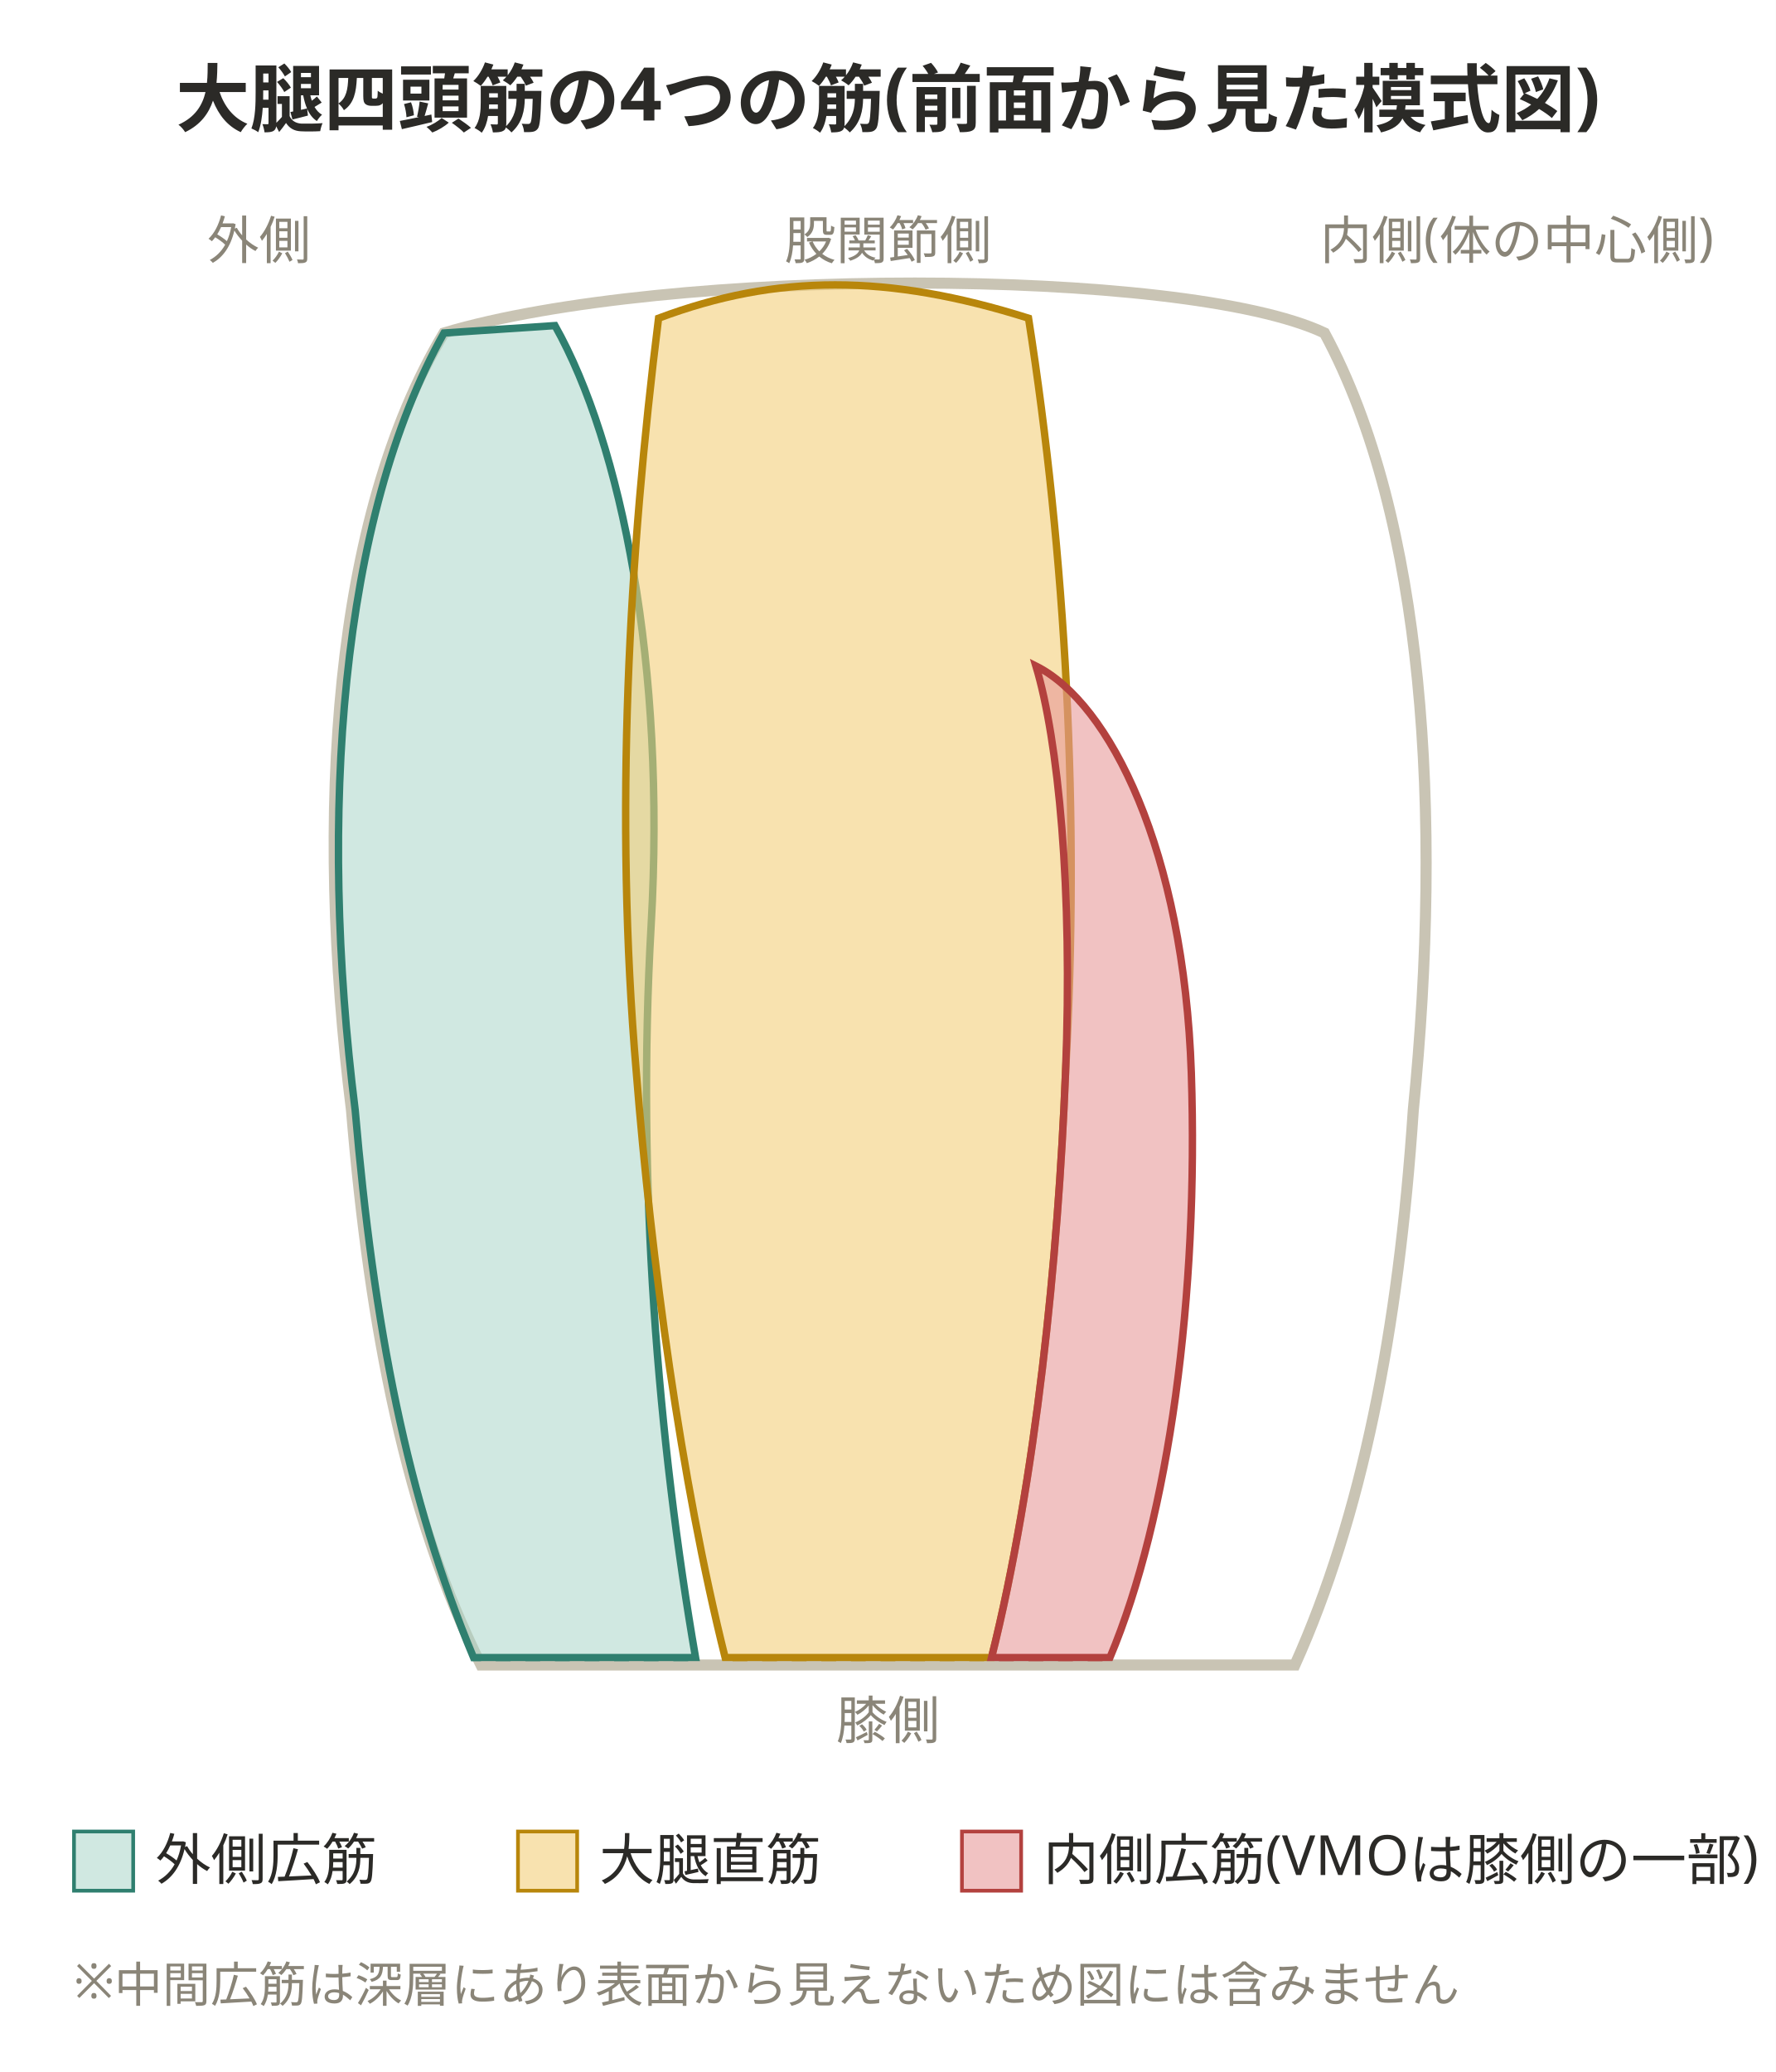
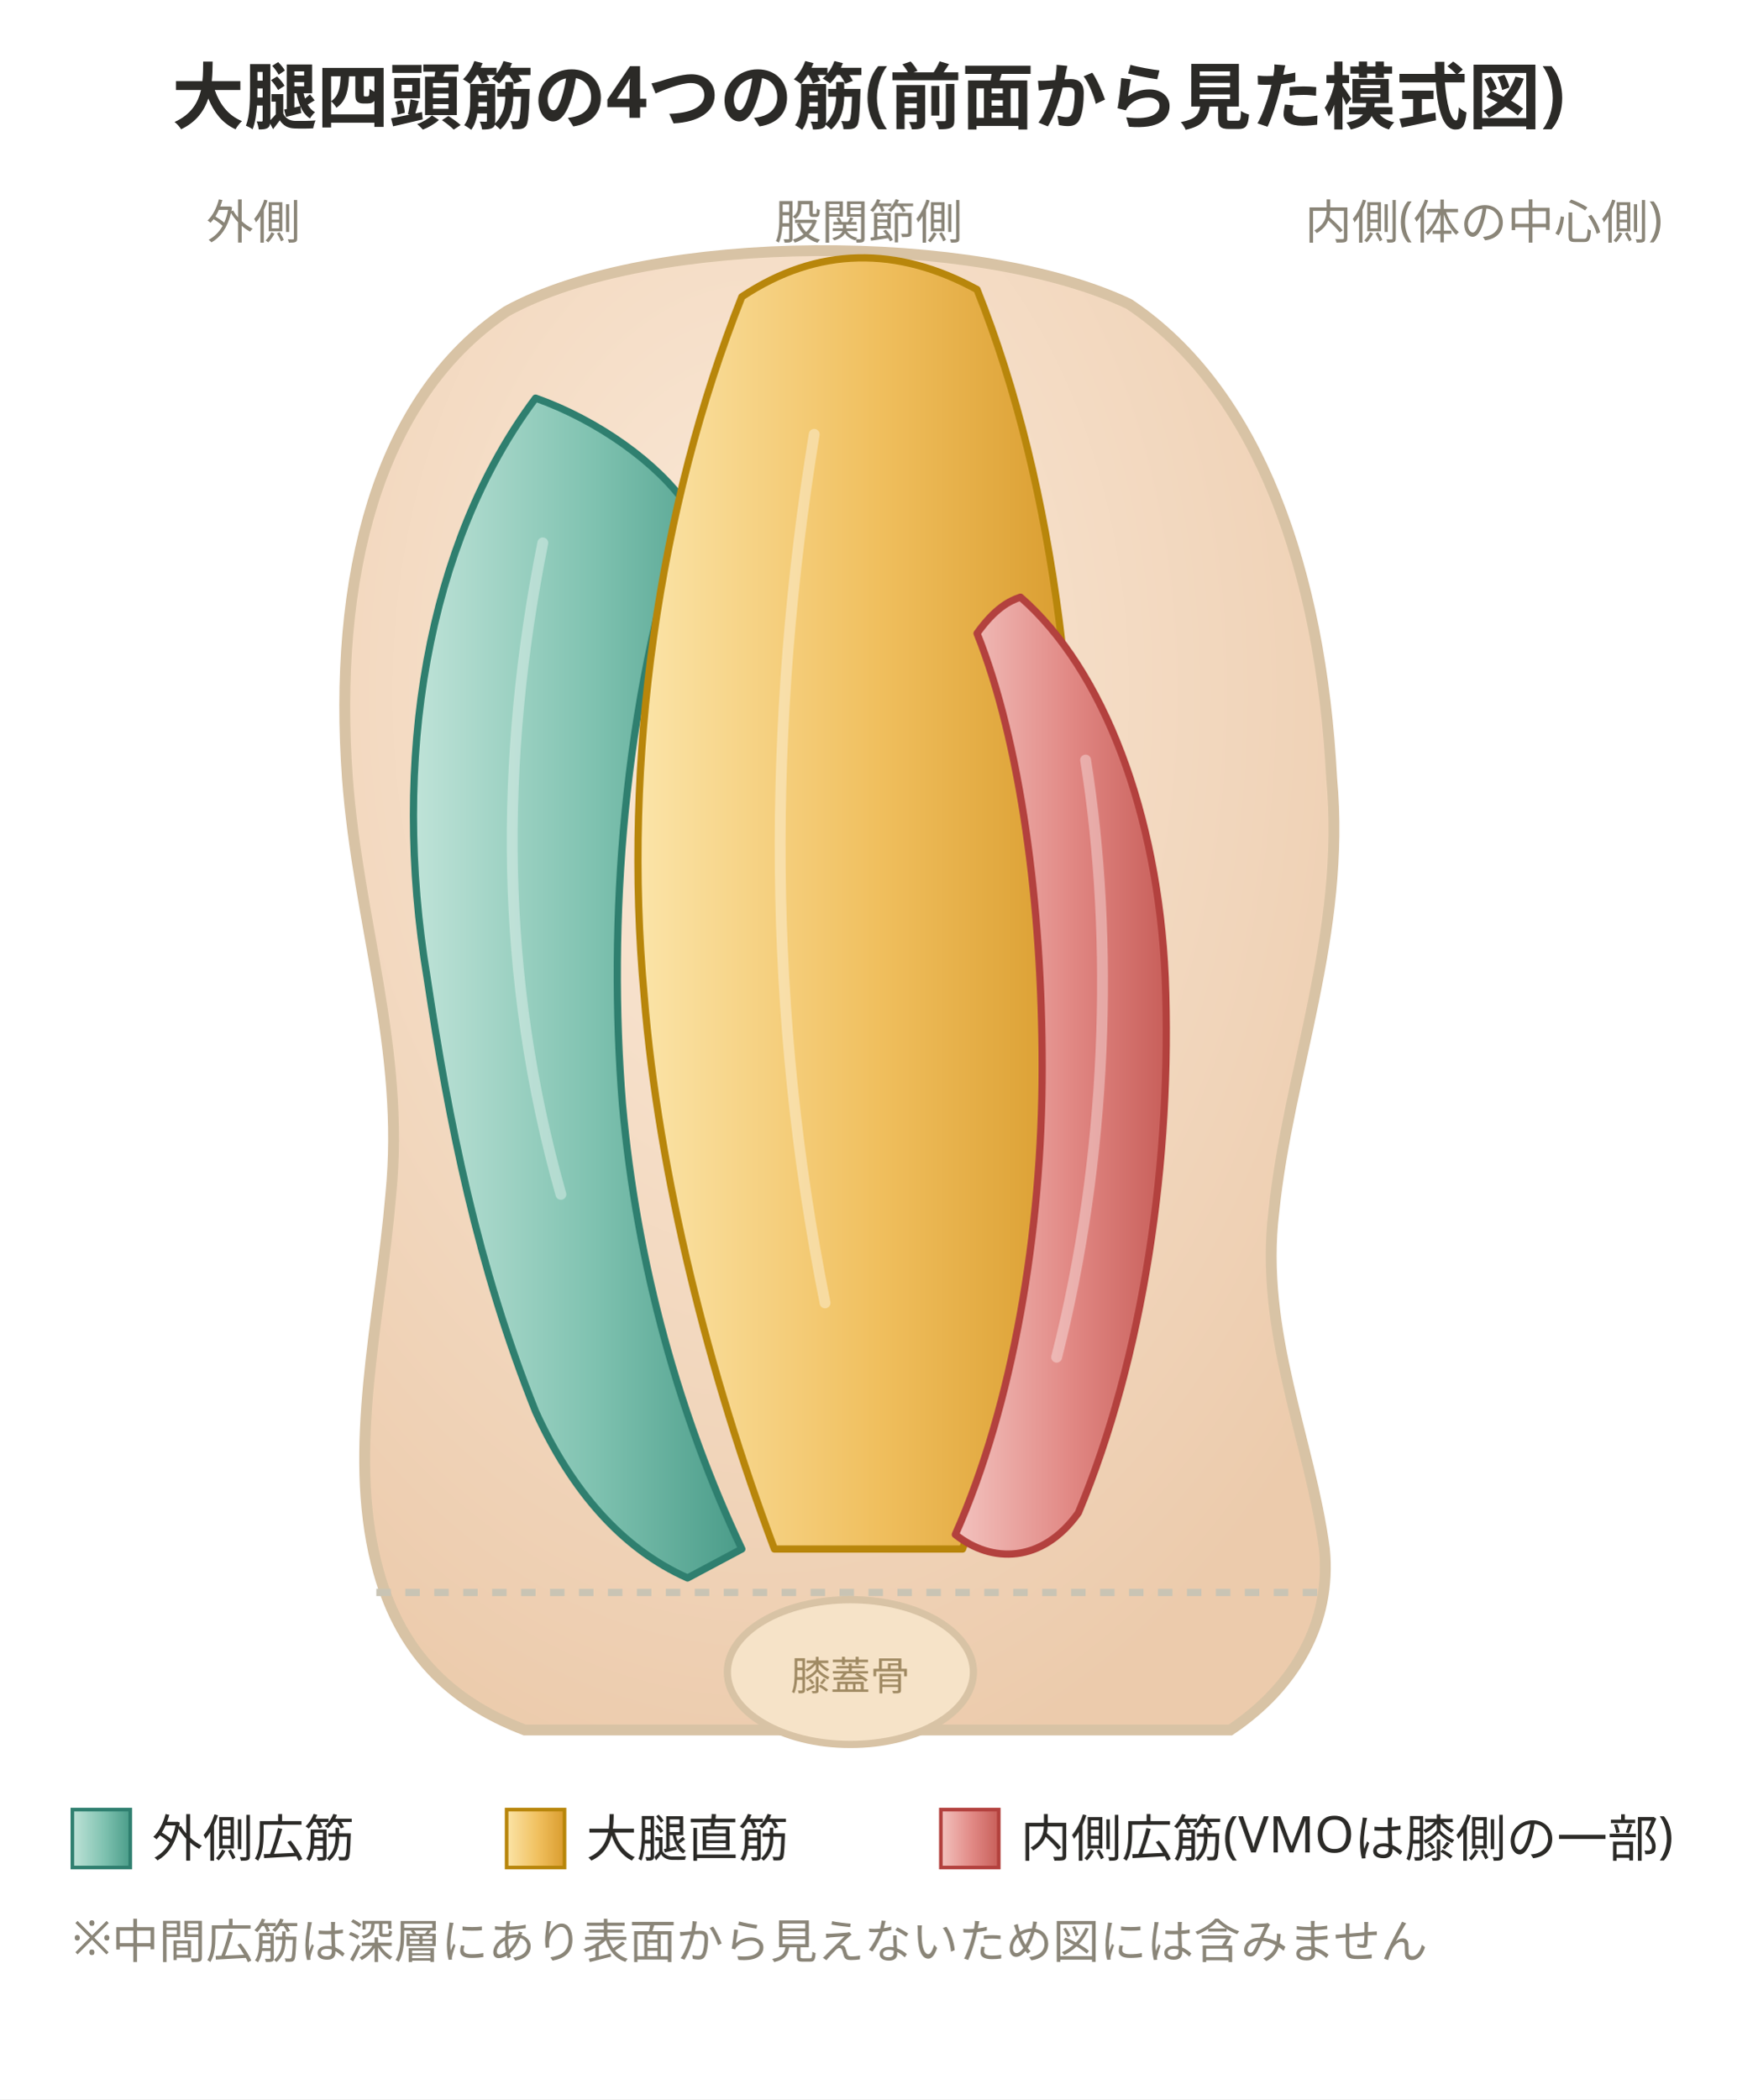
- <svg xmlns="http://www.w3.org/2000/svg" viewBox="0 0 480 560" font-family="'Hiragino Sans','Yu Gothic',sans-serif">
-   <rect width="480" height="560" fill="#ffffff" />
+ <svg xmlns="http://www.w3.org/2000/svg" viewBox="0 0 480 580" font-family="'Hiragino Sans','Yu Gothic',sans-serif">
+   <defs>
+     <radialGradient id="skin" cx="42%" cy="30%" r="75%">
+       <stop offset="0%" stop-color="#fbead9" />
+       <stop offset="100%" stop-color="#eccbac" />
+     </radialGradient>
+     <linearGradient id="mLat" x1="0" y1="0" x2="1" y2="0">
+       <stop offset="0%" stop-color="#bfe3d8" />
+       <stop offset="55%" stop-color="#7fc2b0" />
+       <stop offset="100%" stop-color="#4a9c89" />
+     </linearGradient>
+     <linearGradient id="mRec" x1="0" y1="0" x2="1" y2="0">
+       <stop offset="0%" stop-color="#fbe4a8" />
+       <stop offset="55%" stop-color="#f0bf5e" />
+       <stop offset="100%" stop-color="#d99c2e" />
+     </linearGradient>
+     <linearGradient id="mMed" x1="0" y1="0" x2="1" y2="0">
+       <stop offset="0%" stop-color="#f3c3bf" />
+       <stop offset="55%" stop-color="#e18884" />
+       <stop offset="100%" stop-color="#c85f5a" />
+     </linearGradient>
+   </defs>
+   <rect width="480" height="580" fill="#ffffff" />
  <text x="240" y="34" text-anchor="middle" font-size="20" font-weight="700" fill="#2b2a27">大腿四頭筋の4つの筋(前面から見た模式図)</text>
-   <text x="70" y="70" text-anchor="middle" font-size="14" fill="#8a8578">外側</text>
-   <text x="410" y="70" text-anchor="middle" font-size="14" fill="#8a8578">内側(体の中心側)</text>
-   <text x="240" y="70" text-anchor="middle" font-size="14" fill="#8a8578">股関節側</text>
-   <path d="M120,90 C90,140 85,220 95,300 C100,360 110,410 130,450 L350,450 C368,410 378,360 382,300 C390,220 385,140 358,90 C320,72 180,72 120,90 Z" fill="none" stroke="#c9c4b4" stroke-width="3" />
-   <path d="M120,90 C92,140 86,220 96,300 C101,358 110,405 128,448 L188,448 C178,390 172,320 176,250 C180,180 168,120 150,88 Z" fill="#a9d4c9" fill-opacity="0.55" stroke="#2f7f6f" stroke-width="2" />
-   <path d="M178,86 C170,150 166,220 172,290 C176,340 184,400 196,448 L268,448 C280,400 286,340 288,290 C292,220 288,150 278,86 C240,74 210,74 178,86 Z" fill="#f4cf7a" fill-opacity="0.6" stroke="#b8860b" stroke-width="2" />
-   <path d="M280,180 C300,190 320,230 322,290 C324,350 316,410 300,448 L268,448 C280,400 286,340 288,290 C290,240 286,200 280,180 Z" fill="#e79a9a" fill-opacity="0.6" stroke="#b3413e" stroke-width="2" />
-   <line x1="130" y1="450" x2="350" y2="450" stroke="#c9c4b4" stroke-width="2" stroke-dasharray="4 4" />
-   <text x="240" y="470" text-anchor="middle" font-size="14" fill="#8a8578">膝側</text>
-   <g font-size="15">
-     <rect x="20" y="495" width="16" height="16" fill="#a9d4c9" fill-opacity="0.55" stroke="#2f7f6f" />
-     <text x="42" y="508" fill="#2b2a27">外側広筋</text>
-     <rect x="140" y="495" width="16" height="16" fill="#f4cf7a" fill-opacity="0.6" stroke="#b8860b" />
-     <text x="162" y="508" fill="#2b2a27">大腿直筋</text>
-     <rect x="260" y="495" width="16" height="16" fill="#e79a9a" fill-opacity="0.6" stroke="#b3413e" />
-     <text x="282" y="508" fill="#2b2a27">内側広筋(VMOは膝側の一部)</text>
+   <text x="70" y="66" text-anchor="middle" font-size="13" fill="#8a8578">外側</text>
+   <text x="240" y="66" text-anchor="middle" font-size="13" fill="#8a8578">股関節側</text>
+   <text x="410" y="66" text-anchor="middle" font-size="13" fill="#8a8578">内側(体の中心側)</text>
+   <path d="M140,86            C104,110 92,160 96,215            C99,255 112,290 108,330            C105,365 96,400 104,432            C110,456 124,470 145,478            L340,478            C358,466 368,448 366,428            C362,398 348,368 352,335            C356,296 372,258 368,215            C365,158 348,108 312,84            C270,64 180,64 140,86 Z" fill="url(#skin)" stroke="#d8c3a5" stroke-width="3" />
+   <line x1="104" y1="440" x2="366" y2="440" stroke="#c9c4b4" stroke-width="2" stroke-dasharray="4 4" />
+   <ellipse cx="235" cy="462" rx="34" ry="20" fill="#f6e3c8" stroke="#d8c3a5" stroke-width="2" />
+   <text x="235" y="467" text-anchor="middle" font-size="11" fill="#a08a63">膝蓋骨</text>
+   <path d="M148,110            C118,150 108,210 118,270            C124,310 132,350 148,390            C158,412 172,428 190,436            L205,428            C188,392 176,350 172,305            C168,255 172,195 190,140            C182,128 165,116 148,110 Z" fill="url(#mLat)" stroke="#2f7f6f" stroke-width="2" stroke-linejoin="round" />
+   <path d="M205,82            C182,140 172,210 178,275            C182,325 196,380 214,428            L266,428            C282,380 294,325 296,275            C300,205 292,135 270,80            C248,68 226,68 205,82 Z" fill="url(#mRec)" stroke="#b8860b" stroke-width="2" stroke-linejoin="round" />
+   <path d="M282,165            C305,185 320,225 322,270            C324,320 316,375 298,418            C288,432 274,432 264,424            C280,388 288,340 288,295            C288,250 282,205 270,175            C275,168 279,166 282,165 Z" fill="url(#mMed)" stroke="#b3413e" stroke-width="2" stroke-linejoin="round" />
+   <g stroke-opacity="0.35" stroke-linecap="round" fill="none">
+     <path d="M150,150 C138,210 138,270 155,330" stroke="#ffffff" stroke-width="3" />
+     <path d="M225,120 C212,200 212,280 228,360" stroke="#ffffff" stroke-width="3" />
+     <path d="M300,210 C308,260 306,320 292,375" stroke="#ffffff" stroke-width="3" />
+   </g>
+   <g font-size="14">
+     <rect x="20" y="500" width="16" height="16" fill="url(#mLat)" stroke="#2f7f6f" />
+     <text x="42" y="513" fill="#2b2a27">外側広筋</text>
+     <rect x="140" y="500" width="16" height="16" fill="url(#mRec)" stroke="#b8860b" />
+     <text x="162" y="513" fill="#2b2a27">大腿直筋</text>
+     <rect x="260" y="500" width="16" height="16" fill="url(#mMed)" stroke="#b3413e" />
+     <text x="282" y="513" fill="#2b2a27">内側広筋(VMOは膝側の一部)</text>
  </g>
  <text x="20" y="540" font-size="13" fill="#8a8578">※中間広筋は深層にあり表面から見えないため図には含みません</text>
</svg>
